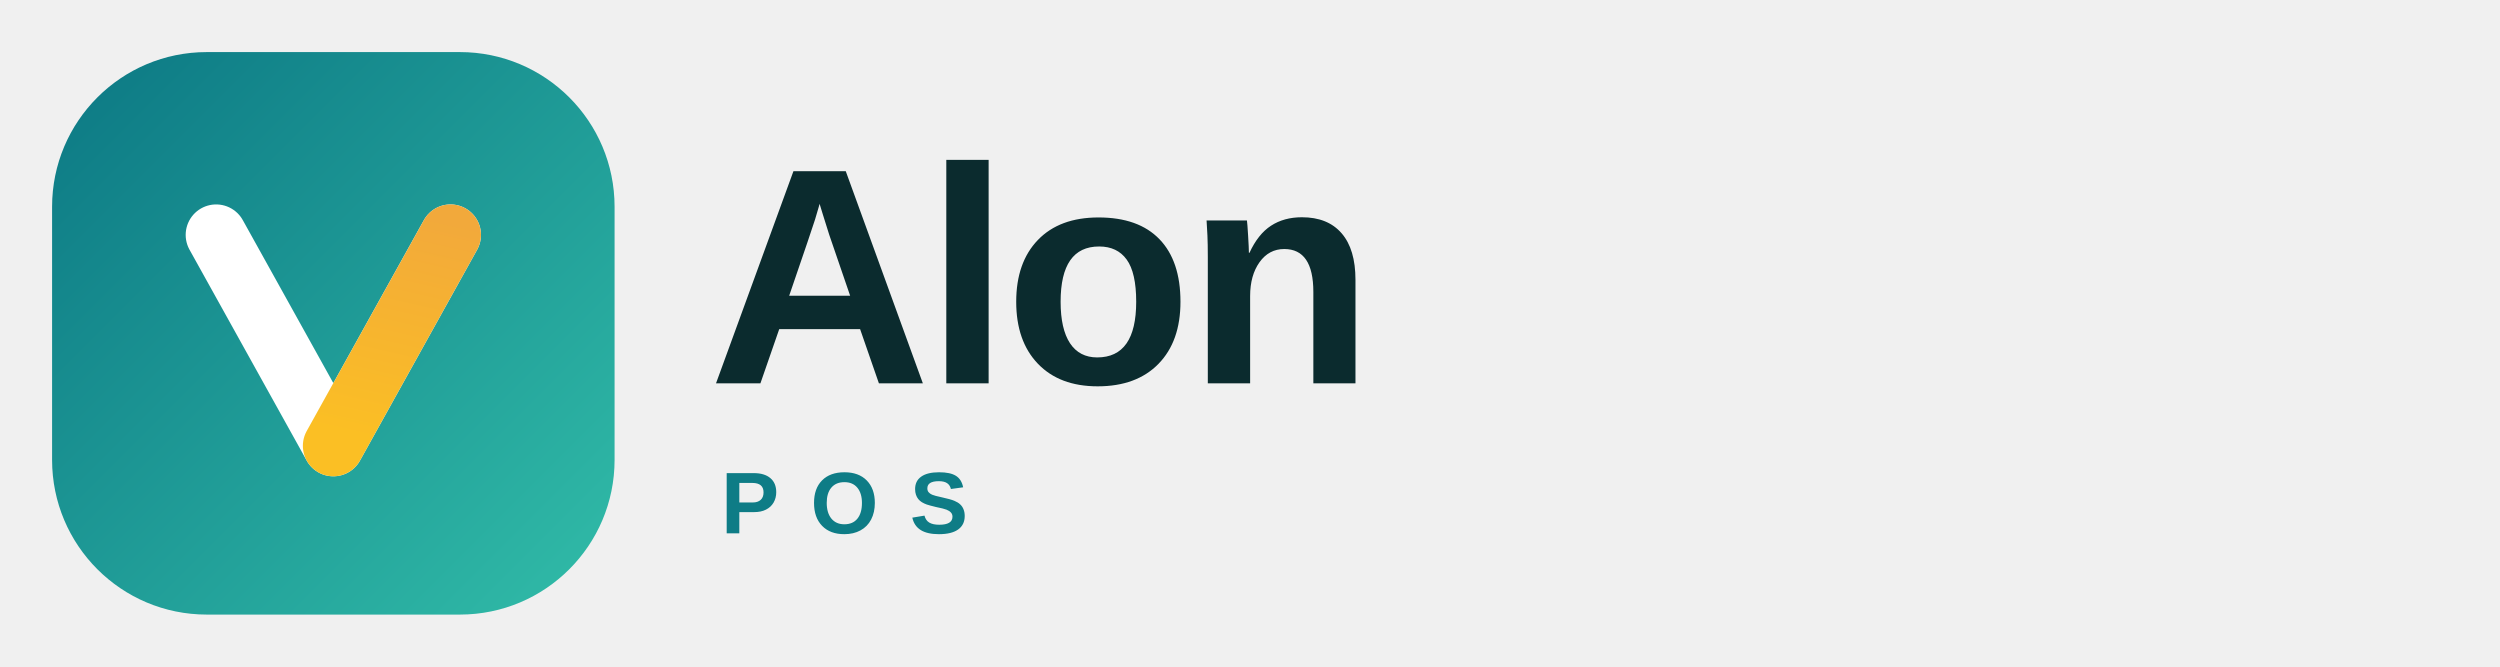
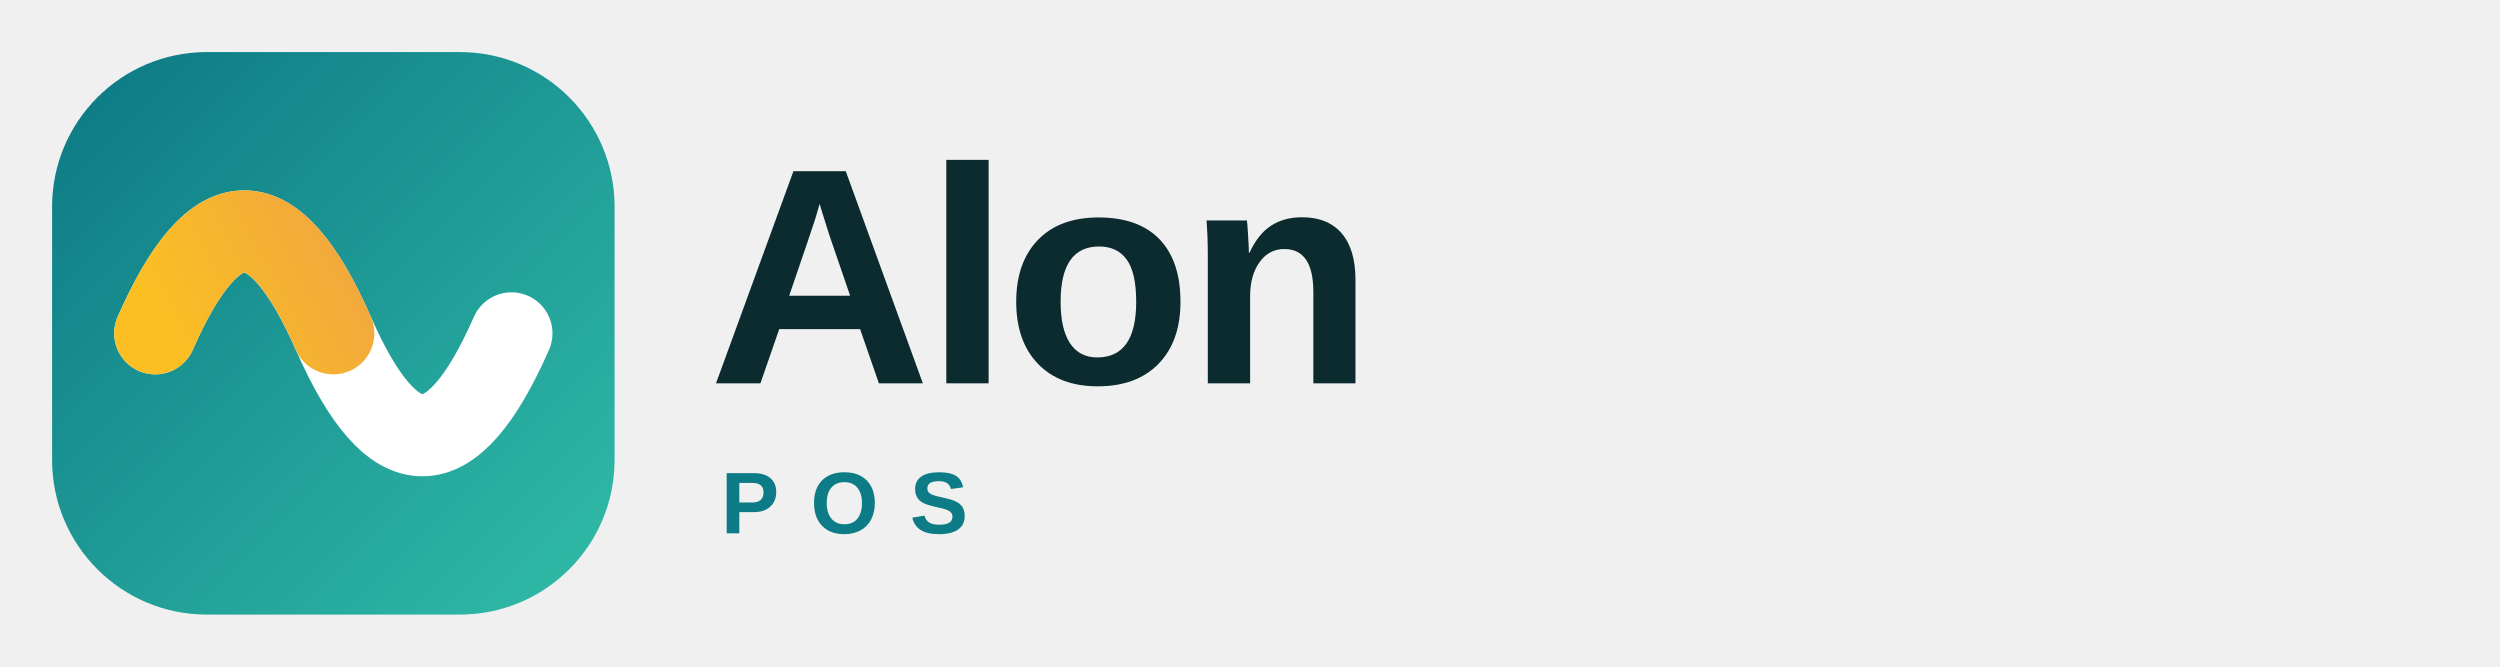
<svg xmlns="http://www.w3.org/2000/svg" width="600" height="160" viewBox="0 0 600 160" fill="none" role="img" aria-label="Alon POS System">
  <defs>
    <linearGradient id="wm-bg" x1="48" y1="48" x2="464" y2="464" gradientUnits="userSpaceOnUse">
      <stop stop-color="#0E7C86" />
      <stop offset="1" stop-color="#2FB8A6" />
    </linearGradient>
-     <linearGradient id="wm-arm" x1="312" y1="352" x2="356" y2="160" gradientUnits="userSpaceOnUse">
+     <linearGradient id="wm-crest" x1="116" y1="256" x2="256" y2="180" gradientUnits="userSpaceOnUse">
      <stop stop-color="#FBBF24" />
      <stop offset="1" stop-color="#F2A93B" />
    </linearGradient>
  </defs>
  <g transform="translate(8,8) scale(0.28125)">
    <rect x="16" y="16" width="480" height="480" rx="132" fill="url(#wm-bg)" />
-     <path d="M156 172 L256 352 L356 172" stroke="#FFFFFF" stroke-width="52" stroke-linecap="round" stroke-linejoin="round" fill="none" />
-     <path d="M256 352 L356 172" stroke="url(#wm-arm)" stroke-width="52" stroke-linecap="round" stroke-linejoin="round" fill="none" />
+     <path d="M104 256 C 155 140, 205 140, 256 256 C 307 372, 357 372, 408 256" stroke="#FFFFFF" stroke-width="70" stroke-linecap="round" stroke-linejoin="round" fill="none" />
+     <path d="M104 256 C 155 140, 205 140, 256 256" stroke="url(#wm-crest)" stroke-width="70" stroke-linecap="round" stroke-linejoin="round" fill="none" />
  </g>
  <text x="170" y="92" font-family="'Segoe UI', system-ui, -apple-system, Arial, sans-serif" font-size="74" font-weight="800" letter-spacing="-1.5" fill="#0B2B2E">Alon</text>
  <text x="173" y="128" font-family="'Segoe UI', system-ui, -apple-system, Arial, sans-serif" font-size="21" font-weight="700" letter-spacing="7.5" fill="#0E7C86">POS</text>
</svg>
